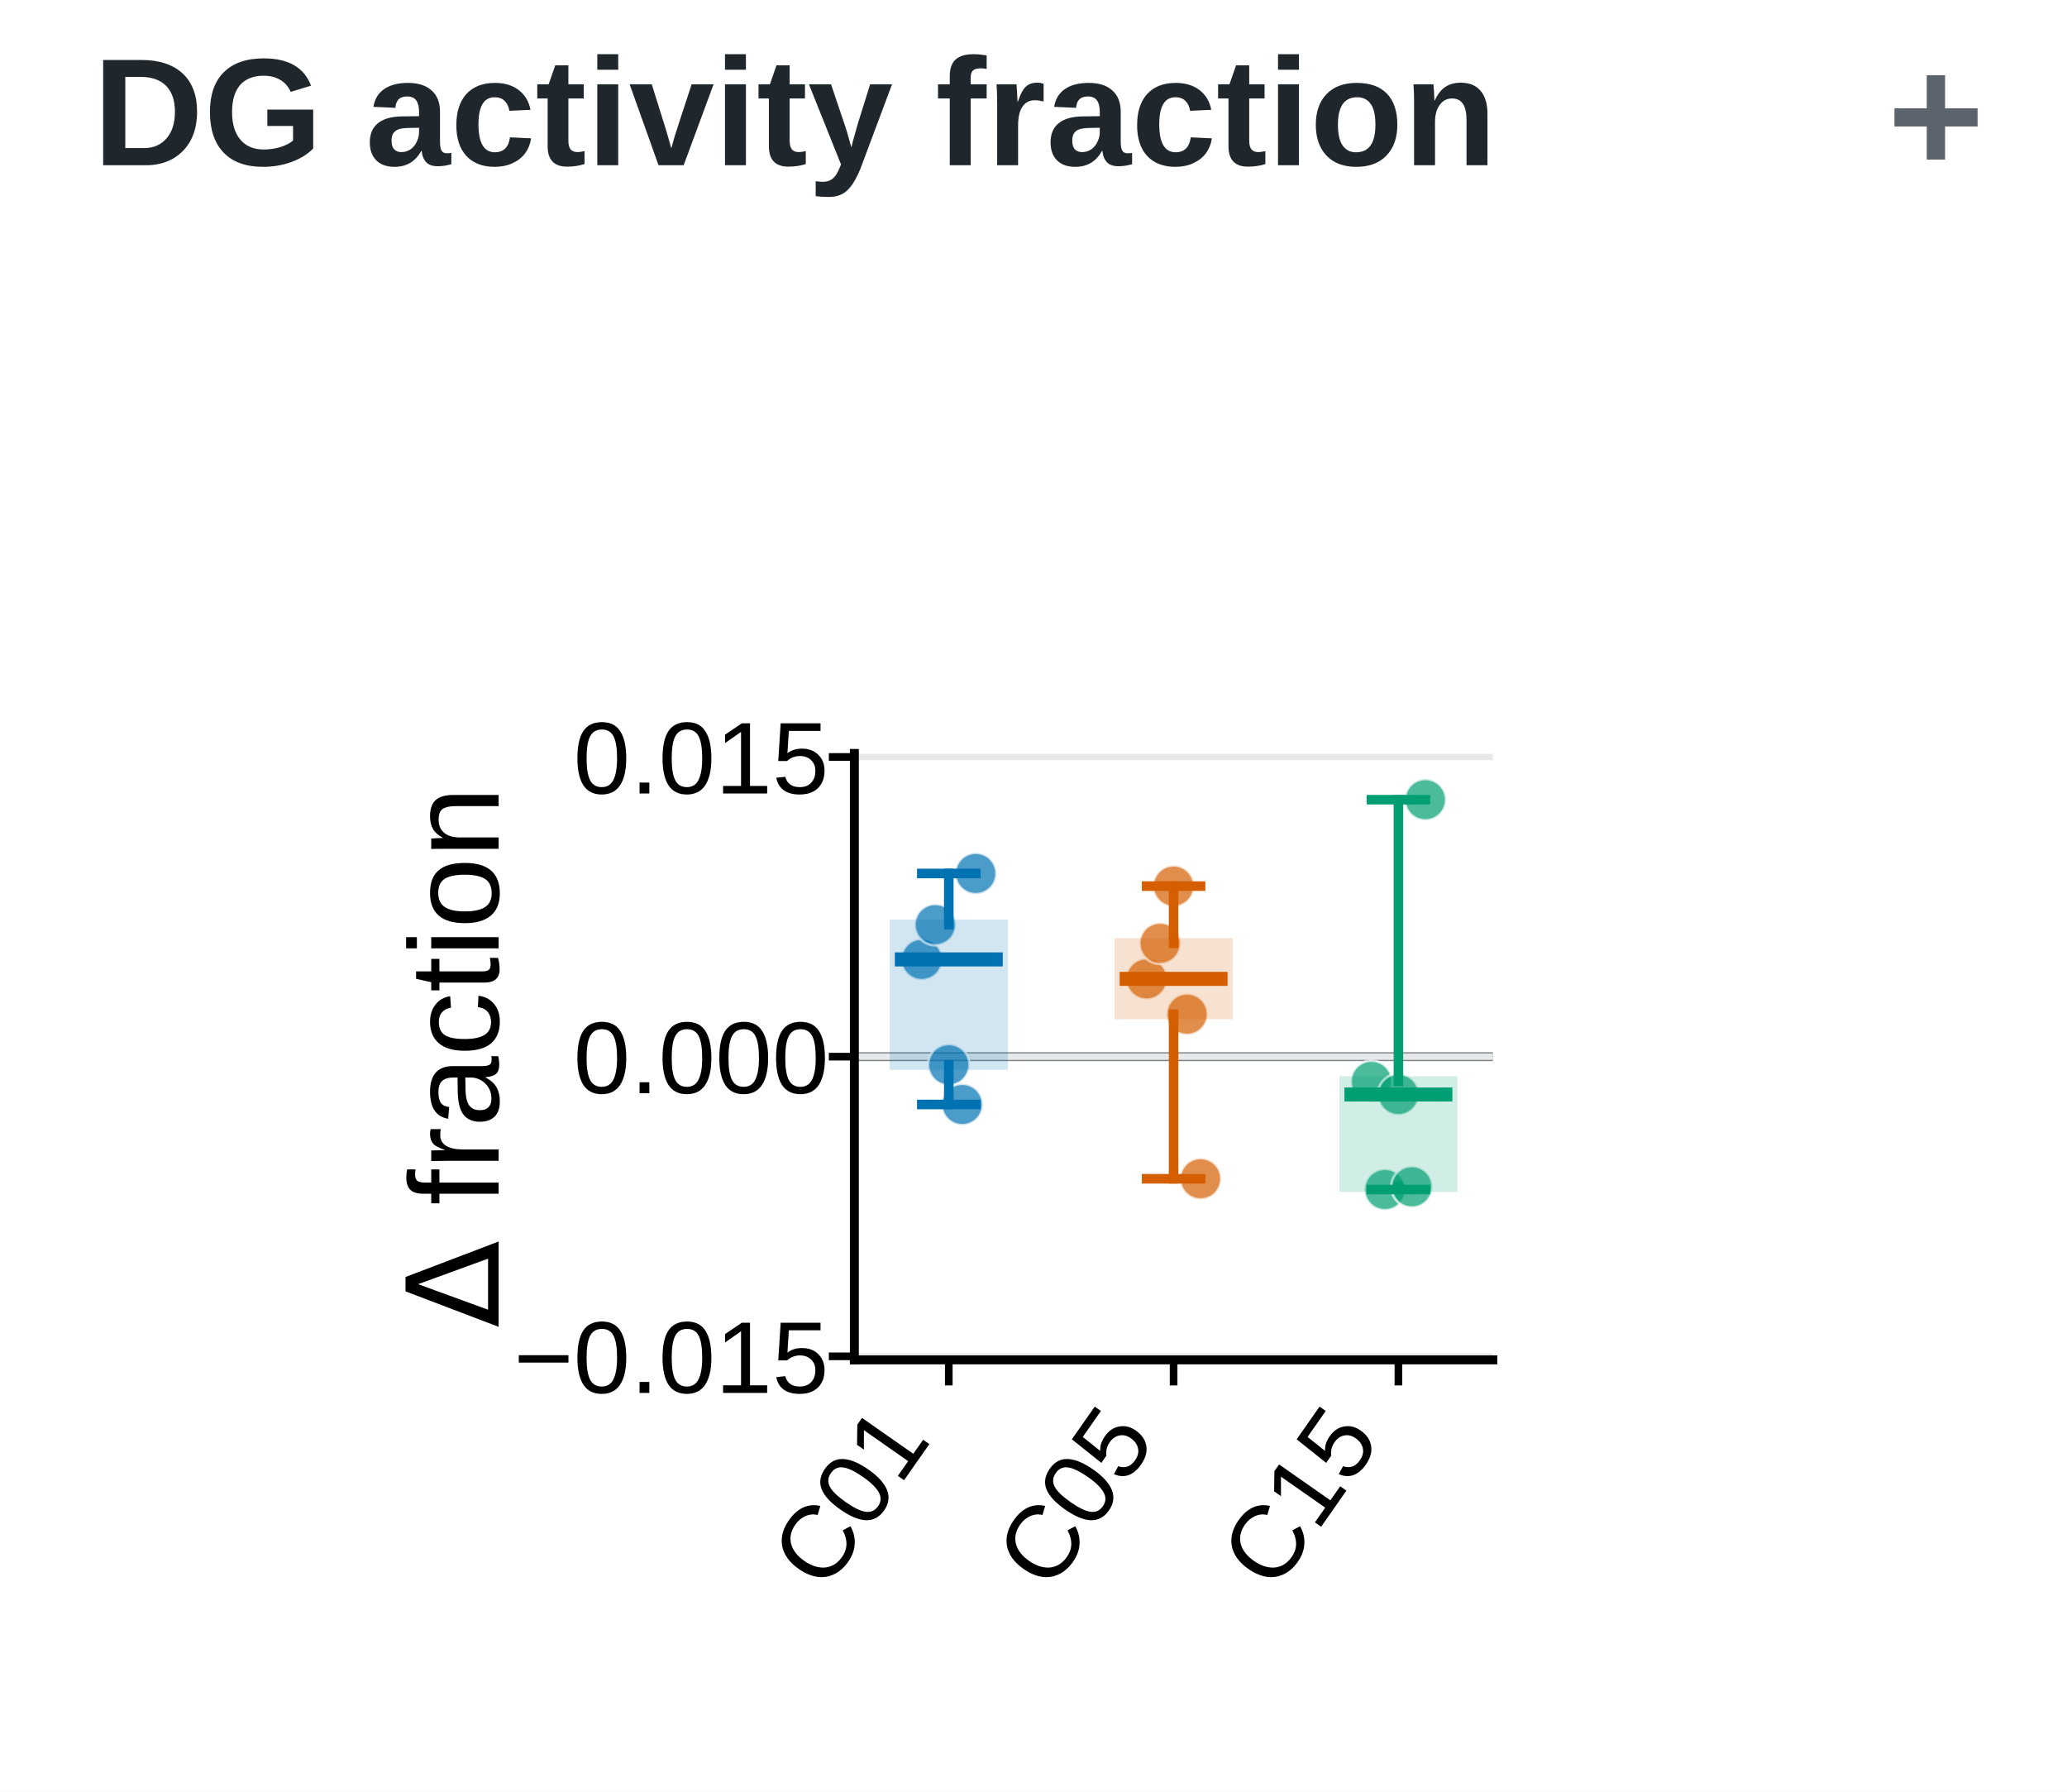
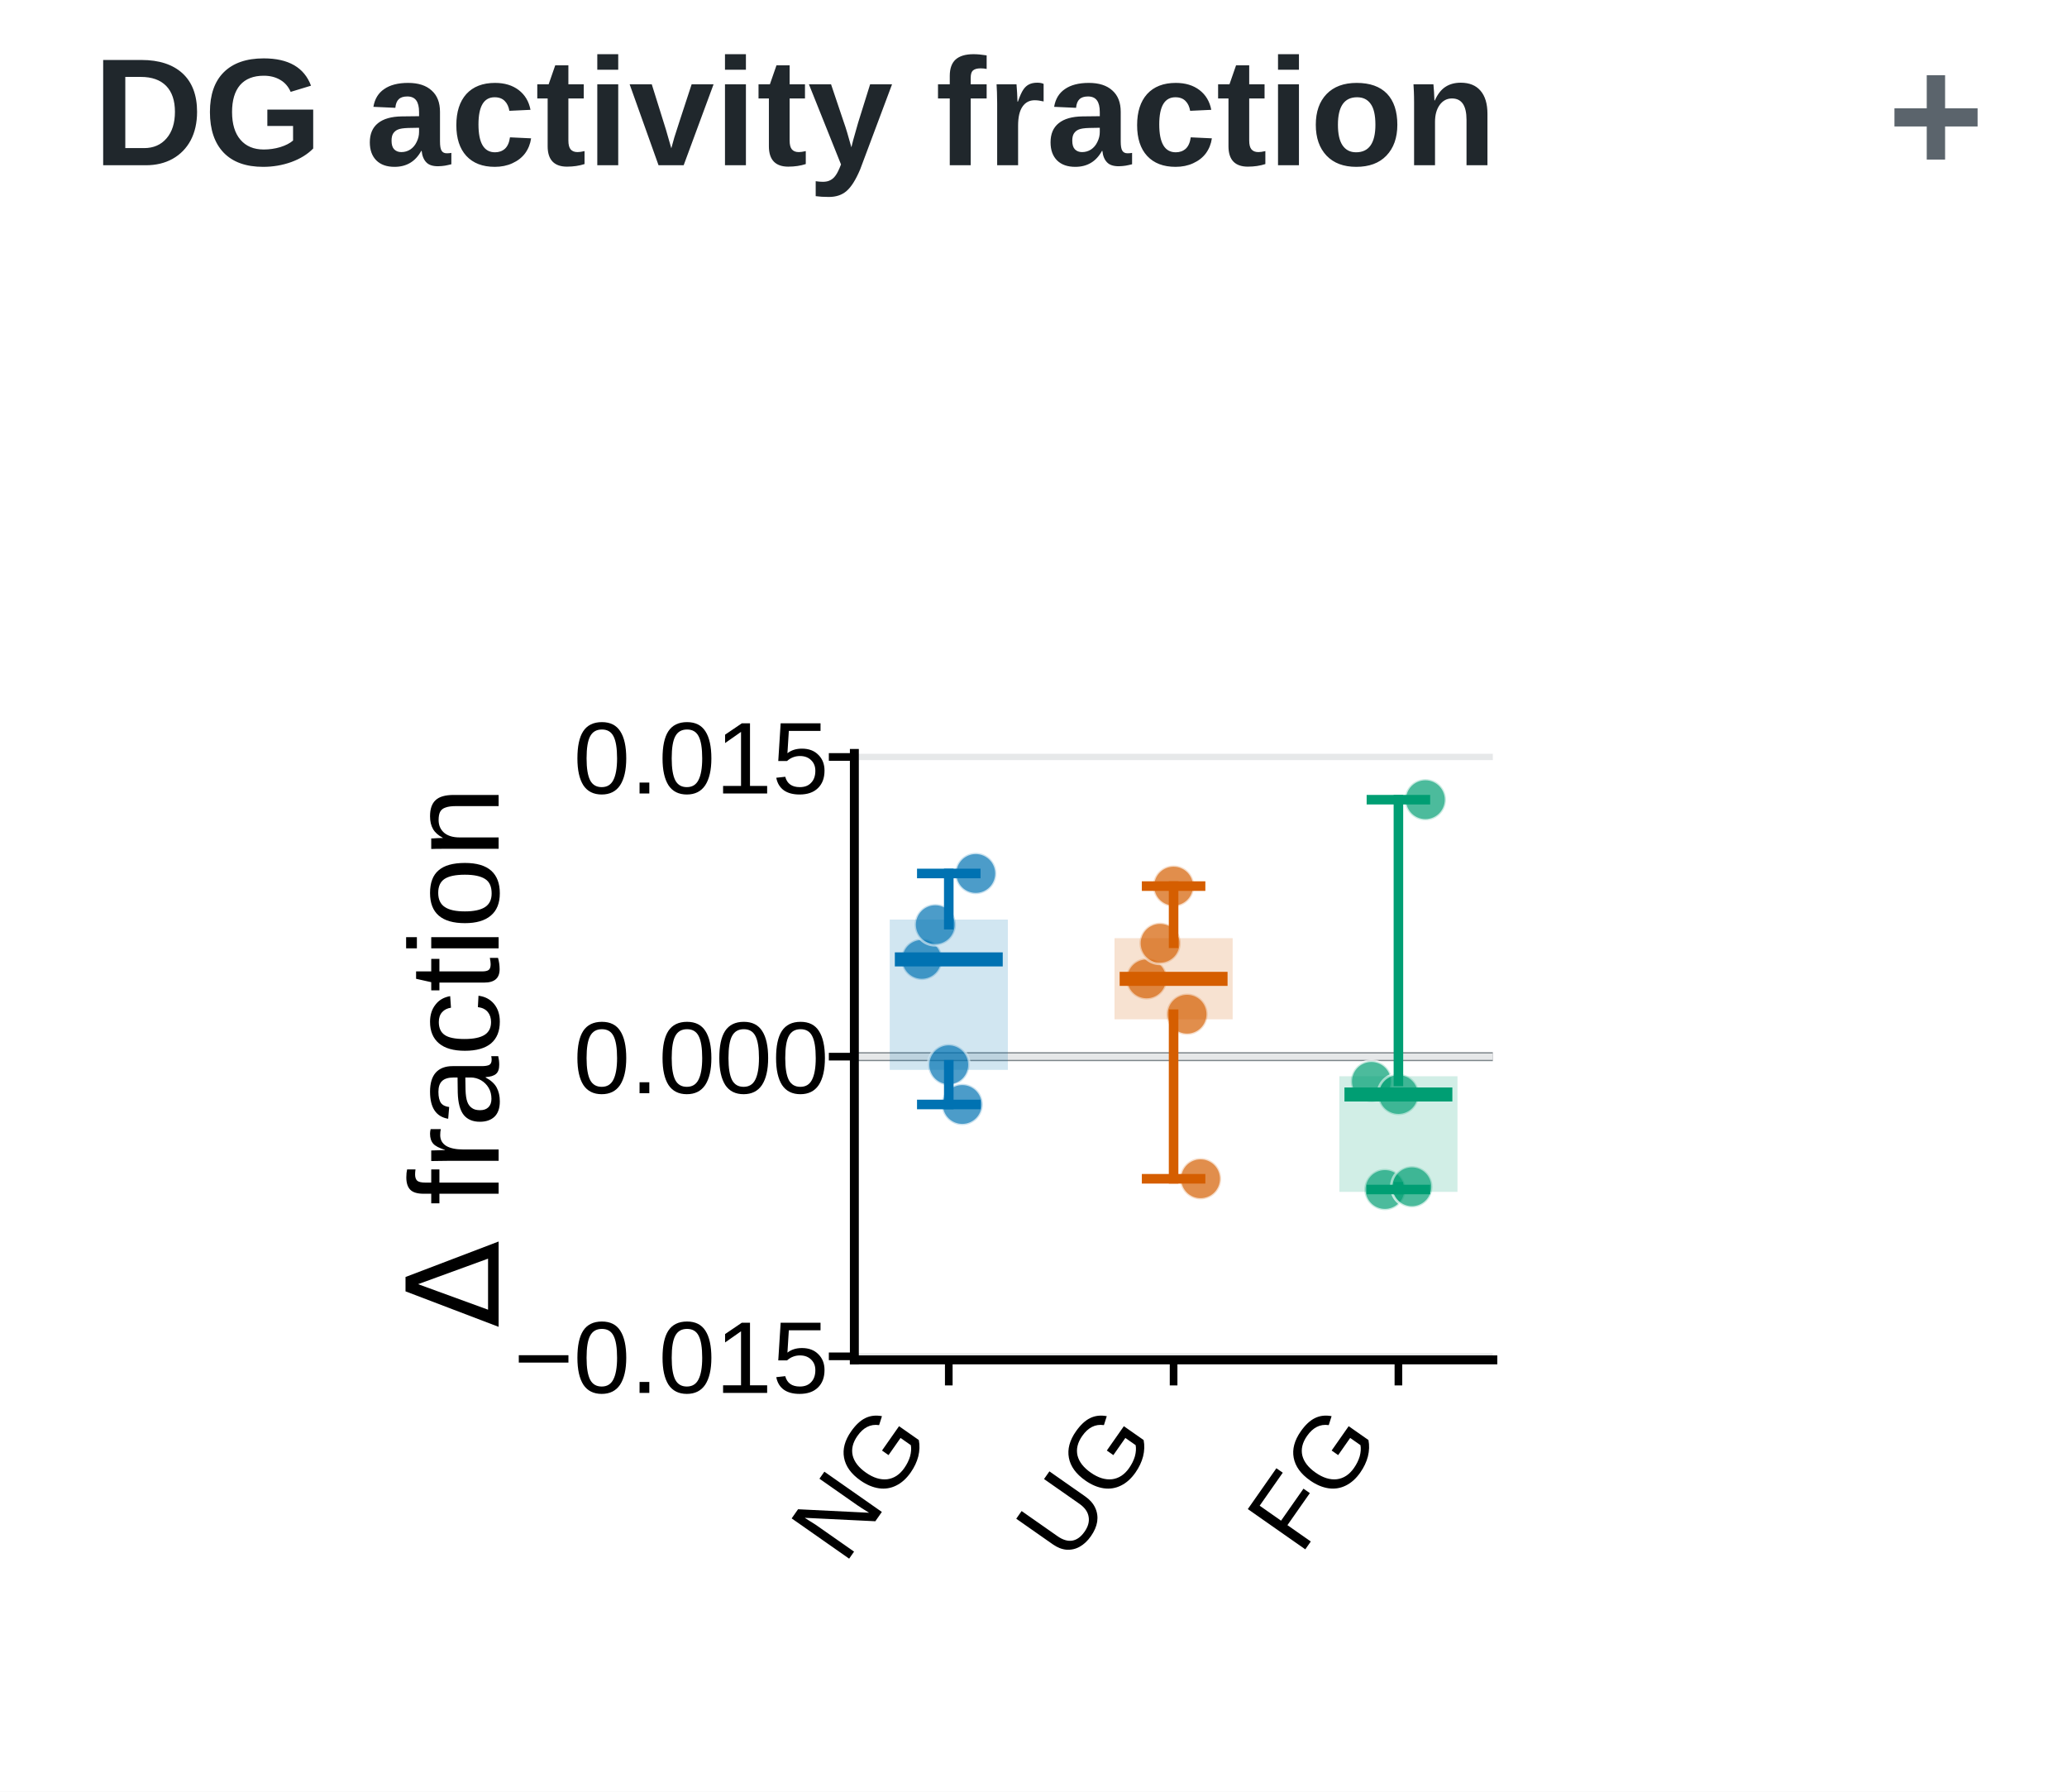
<svg xmlns="http://www.w3.org/2000/svg" xmlns:xlink="http://www.w3.org/1999/xlink" width="162pt" height="140.4pt" viewBox="0 0 162 140.4" version="1.1">
  <defs>
    <style type="text/css">*{stroke-linejoin: round; stroke-linecap: butt}</style>
  </defs>
  <g id="figure_1">
    <g id="patch_1">
      <path d="M 0 140.4 L 162 140.4 L 162 0 L 0 0 z " style="fill: #ffffff" />
    </g>
    <g id="axes_1">
      <g id="patch_2">
        <path d="M 66.96 106.56 L 117 106.56 L 117 59.04 L 66.96 59.04 z " style="fill: #ffffff" />
      </g>
      <g id="line2d_1">
        <path d="M 66.96 82.8 L 117 82.8 " clip-path="url(#pd6833d526d)" style="fill: none; stroke: #7d858a; stroke-width: 0.7; stroke-linecap: square" />
      </g>
      <g id="matplotlib.axis_1">
        <g id="xtick_1">
          <g id="line2d_2">
            <defs>
              <path id="m8e8d9a8fae" d="M 0 0 L 0 2 " style="stroke: #000000; stroke-width: 0.6" />
            </defs>
            <g>
              <use xlink:href="#m8e8d9a8fae" x="74.36" y="106.56" style="stroke: #000000; stroke-width: 0.6" />
            </g>
          </g>
          <g id="text_1">
-             <text style="font-size: 8px; font-family: 'Arial'" transform="translate(64.6406 124.8655) rotate(-55)">C01</text>
+             <text style="font-size: 8px; font-family: 'Arial'" transform="translate(66.17491 122.6743) rotate(-55)">NG</text>
          </g>
        </g>
        <g id="xtick_2">
          <g id="line2d_3">
            <g>
              <use xlink:href="#m8e8d9a8fae" x="91.98" y="106.56" style="stroke: #000000; stroke-width: 0.6" />
            </g>
          </g>
          <g id="text_2">
-             <text style="font-size: 8px; font-family: 'Arial'" transform="translate(82.26031 124.8655) rotate(-55)">C05</text>
+             <text style="font-size: 8px; font-family: 'Arial'" transform="translate(83.79463 122.6743) rotate(-55)">UG</text>
          </g>
        </g>
        <g id="xtick_3">
          <g id="line2d_4">
            <g>
              <use xlink:href="#m8e8d9a8fae" x="109.6" y="106.56" style="stroke: #000000; stroke-width: 0.6" />
            </g>
          </g>
          <g id="text_3">
-             <text style="font-size: 8px; font-family: 'Arial'" transform="translate(99.88003 124.8655) rotate(-55)">C15</text>
+             <text style="font-size: 8px; font-family: 'Arial'" transform="translate(101.9255 121.9442) rotate(-55)">FG</text>
          </g>
        </g>
      </g>
      <g id="matplotlib.axis_2">
        <g id="ytick_1">
          <g id="line2d_5">
            <path d="M 66.96 106.284 L 117 106.284 " clip-path="url(#pd6833d526d)" style="fill: none; stroke: #e6e8e9; stroke-width: 0.5; stroke-linecap: square" />
          </g>
          <g id="line2d_6">
            <defs>
              <path id="m2e3f482a18" d="M 0 0 L -2 0 " style="stroke: #000000; stroke-width: 0.6" />
            </defs>
            <g>
              <use xlink:href="#m2e3f482a18" x="66.96" y="106.284" style="stroke: #000000; stroke-width: 0.6" />
            </g>
          </g>
          <g id="text_4">
            <text style="font-size: 8px; font-family: 'Arial'; text-anchor: end" x="64.96" y="109.147" transform="rotate(-0 64.96 109.1472)">−0.015</text>
          </g>
        </g>
        <g id="ytick_2">
          <g id="line2d_7">
            <path d="M 66.96 82.8 L 117 82.8 " clip-path="url(#pd6833d526d)" style="fill: none; stroke: #e6e8e9; stroke-width: 0.5; stroke-linecap: square" />
          </g>
          <g id="line2d_8">
            <g>
              <use xlink:href="#m2e3f482a18" x="66.96" y="82.8" style="stroke: #000000; stroke-width: 0.6" />
            </g>
          </g>
          <g id="text_5">
            <text style="font-size: 8px; font-family: 'Arial'; text-anchor: end" x="64.96" y="85.663" transform="rotate(-0 64.96 85.66312)">0.000</text>
          </g>
        </g>
        <g id="ytick_3">
          <g id="line2d_9">
            <path d="M 66.96 59.316 L 117 59.316 " clip-path="url(#pd6833d526d)" style="fill: none; stroke: #e6e8e9; stroke-width: 0.5; stroke-linecap: square" />
          </g>
          <g id="line2d_10">
            <g>
              <use xlink:href="#m2e3f482a18" x="66.96" y="59.316" style="stroke: #000000; stroke-width: 0.6" />
            </g>
          </g>
          <g id="text_6">
            <text style="font-size: 8px; font-family: 'Arial'; text-anchor: end" x="64.96" y="62.179" transform="rotate(-0 64.96 62.17903)">0.015</text>
          </g>
        </g>
        <g id="text_7">
          <g transform="translate(39.7825 104.05) rotate(-90)">
            <text>
              <tspan x="0" y="-0.703" style="font-size: 10px; font-family: 'DejaVu Sans'">Δ</tspan>
              <tspan x="6.841" y="-0.703" style="font-size: 10px; font-family: 'Arial'"> </tspan>
              <tspan x="9.619" y="-0.703" style="font-size: 10px; font-family: 'Arial'">f</tspan>
              <tspan x="12.397" y="-0.703" style="font-size: 10px; font-family: 'Arial'">r</tspan>
              <tspan x="15.728" y="-0.703" style="font-size: 10px; font-family: 'Arial'">a</tspan>
              <tspan x="21.289" y="-0.703" style="font-size: 10px; font-family: 'Arial'">c</tspan>
              <tspan x="26.289" y="-0.703" style="font-size: 10px; font-family: 'Arial'">t</tspan>
              <tspan x="29.067" y="-0.703" style="font-size: 10px; font-family: 'Arial'">i</tspan>
              <tspan x="31.289" y="-0.703" style="font-size: 10px; font-family: 'Arial'">o</tspan>
              <tspan x="36.851" y="-0.703" style="font-size: 10px; font-family: 'Arial'">n</tspan>
            </text>
          </g>
        </g>
      </g>
      <g id="PathCollection_1">
        <defs>
          <path id="md582424cbe" d="M 0 1.62 C 0.43 1.62 0.842 1.449 1.146 1.146 C 1.449 0.842 1.62 0.43 1.62 0 C 1.62 -0.43 1.449 -0.842 1.146 -1.146 C 0.842 -1.449 0.43 -1.62 0 -1.62 C -0.43 -1.62 -0.842 -1.449 -1.146 -1.146 C -1.449 -0.842 -1.62 -0.43 -1.62 0 C -1.62 0.43 -1.449 0.842 -1.146 1.146 C -0.842 1.449 -0.43 1.62 0 1.62 z " style="stroke: #ffffff; stroke-opacity: 0.7; stroke-width: 0.2" />
        </defs>
        <g clip-path="url(#pd6833d526d)">
          <use xlink:href="#md582424cbe" x="72.246" y="75.178" style="fill: #0072b2; fill-opacity: 0.7; stroke: #ffffff; stroke-opacity: 0.7; stroke-width: 0.2" />
          <use xlink:href="#md582424cbe" x="73.303" y="72.458" style="fill: #0072b2; fill-opacity: 0.7; stroke: #ffffff; stroke-opacity: 0.7; stroke-width: 0.2" />
          <use xlink:href="#md582424cbe" x="74.36" y="83.436" style="fill: #0072b2; fill-opacity: 0.7; stroke: #ffffff; stroke-opacity: 0.7; stroke-width: 0.2" />
          <use xlink:href="#md582424cbe" x="75.417" y="86.547" style="fill: #0072b2; fill-opacity: 0.7; stroke: #ffffff; stroke-opacity: 0.7; stroke-width: 0.2" />
          <use xlink:href="#md582424cbe" x="76.475" y="68.447" style="fill: #0072b2; fill-opacity: 0.7; stroke: #ffffff; stroke-opacity: 0.7; stroke-width: 0.2" />
        </g>
      </g>
      <g id="PathCollection_2">
        <defs>
          <path id="m32584ed796" d="M 0 1.62 C 0.43 1.62 0.842 1.449 1.146 1.146 C 1.449 0.842 1.62 0.43 1.62 0 C 1.62 -0.43 1.449 -0.842 1.146 -1.146 C 0.842 -1.449 0.43 -1.62 0 -1.62 C -0.43 -1.62 -0.842 -1.449 -1.146 -1.146 C -1.449 -0.842 -1.62 -0.43 -1.62 0 C -1.62 0.43 -1.449 0.842 -1.146 1.146 C -0.842 1.449 -0.43 1.62 0 1.62 z " style="stroke: #ffffff; stroke-opacity: 0.7; stroke-width: 0.2" />
        </defs>
        <g clip-path="url(#pd6833d526d)">
          <use xlink:href="#m32584ed796" x="89.866" y="76.705" style="fill: #d55e00; fill-opacity: 0.7; stroke: #ffffff; stroke-opacity: 0.7; stroke-width: 0.2" />
          <use xlink:href="#m32584ed796" x="90.923" y="73.916" style="fill: #d55e00; fill-opacity: 0.7; stroke: #ffffff; stroke-opacity: 0.7; stroke-width: 0.2" />
          <use xlink:href="#m32584ed796" x="91.98" y="69.435" style="fill: #d55e00; fill-opacity: 0.7; stroke: #ffffff; stroke-opacity: 0.7; stroke-width: 0.2" />
          <use xlink:href="#m32584ed796" x="93.037" y="79.473" style="fill: #d55e00; fill-opacity: 0.7; stroke: #ffffff; stroke-opacity: 0.7; stroke-width: 0.2" />
          <use xlink:href="#m32584ed796" x="94.094" y="92.369" style="fill: #d55e00; fill-opacity: 0.7; stroke: #ffffff; stroke-opacity: 0.7; stroke-width: 0.2" />
        </g>
      </g>
      <g id="PathCollection_3">
        <defs>
          <path id="mbeb117c654" d="M 0 1.62 C 0.43 1.62 0.842 1.449 1.146 1.146 C 1.449 0.842 1.62 0.43 1.62 0 C 1.62 -0.43 1.449 -0.842 1.146 -1.146 C 0.842 -1.449 0.43 -1.62 0 -1.62 C -0.43 -1.62 -0.842 -1.449 -1.146 -1.146 C -1.449 -0.842 -1.62 -0.43 -1.62 0 C -1.62 0.43 -1.449 0.842 -1.146 1.146 C -0.842 1.449 -0.43 1.62 0 1.62 z " style="stroke: #ffffff; stroke-opacity: 0.7; stroke-width: 0.2" />
        </defs>
        <g clip-path="url(#pd6833d526d)">
          <use xlink:href="#mbeb117c654" x="107.485" y="84.737" style="fill: #009e73; fill-opacity: 0.7; stroke: #ffffff; stroke-opacity: 0.7; stroke-width: 0.2" />
          <use xlink:href="#mbeb117c654" x="108.543" y="93.21" style="fill: #009e73; fill-opacity: 0.7; stroke: #ffffff; stroke-opacity: 0.7; stroke-width: 0.2" />
          <use xlink:href="#mbeb117c654" x="109.6" y="85.765" style="fill: #009e73; fill-opacity: 0.7; stroke: #ffffff; stroke-opacity: 0.7; stroke-width: 0.2" />
          <use xlink:href="#mbeb117c654" x="110.657" y="92.995" style="fill: #009e73; fill-opacity: 0.7; stroke: #ffffff; stroke-opacity: 0.7; stroke-width: 0.2" />
          <use xlink:href="#mbeb117c654" x="111.714" y="62.664" style="fill: #009e73; fill-opacity: 0.7; stroke: #ffffff; stroke-opacity: 0.7; stroke-width: 0.2" />
        </g>
      </g>
      <g id="patch_3">
        <path d="M 66.96 106.56 L 66.96 59.04 " style="fill: none; stroke: #000000; stroke-width: 0.7; stroke-linejoin: miter; stroke-linecap: square" />
      </g>
      <g id="patch_4">
        <path d="M 66.96 106.56 L 117 106.56 " style="fill: none; stroke: #000000; stroke-width: 0.7; stroke-linejoin: miter; stroke-linecap: square" />
      </g>
      <g id="patch_5">
        <path d="M 70.132 83.436 L 78.589 83.436 L 78.589 72.458 L 70.132 72.458 L 70.132 83.436 z " clip-path="url(#pd6833d526d)" style="fill: #0072b2; opacity: 0.18; stroke: #0072b2; stroke-width: 0.8; stroke-linejoin: miter" />
      </g>
      <g id="patch_6">
        <path d="M 87.751 79.473 L 96.209 79.473 L 96.209 73.916 L 87.751 73.916 L 87.751 79.473 z " clip-path="url(#pd6833d526d)" style="fill: #d55e00; opacity: 0.18; stroke: #d55e00; stroke-width: 0.8; stroke-linejoin: miter" />
      </g>
      <g id="patch_7">
        <path d="M 105.371 92.995 L 113.828 92.995 L 113.828 84.737 L 105.371 84.737 L 105.371 92.995 z " clip-path="url(#pd6833d526d)" style="fill: #009e73; opacity: 0.18; stroke: #009e73; stroke-width: 0.8; stroke-linejoin: miter" />
      </g>
      <g id="line2d_11">
        <path d="M 74.36 83.436 L 74.36 86.547 " clip-path="url(#pd6833d526d)" style="fill: none; stroke: #0072b2; stroke-width: 0.75; stroke-linecap: square" />
      </g>
      <g id="line2d_12">
        <path d="M 74.36 72.458 L 74.36 68.447 " clip-path="url(#pd6833d526d)" style="fill: none; stroke: #0072b2; stroke-width: 0.75; stroke-linecap: square" />
      </g>
      <g id="line2d_13">
        <path d="M 72.246 86.547 L 76.475 86.547 " clip-path="url(#pd6833d526d)" style="fill: none; stroke: #0072b2; stroke-width: 0.75; stroke-linecap: square" />
      </g>
      <g id="line2d_14">
        <path d="M 72.246 68.447 L 76.475 68.447 " clip-path="url(#pd6833d526d)" style="fill: none; stroke: #0072b2; stroke-width: 0.75; stroke-linecap: square" />
      </g>
      <g id="line2d_15">
        <path d="M 70.132 75.178 L 78.589 75.178 " clip-path="url(#pd6833d526d)" style="fill: none; stroke: #0072b2; stroke-width: 1.1" />
      </g>
      <g id="line2d_16">
        <path d="M 91.98 79.473 L 91.98 92.369 " clip-path="url(#pd6833d526d)" style="fill: none; stroke: #d55e00; stroke-width: 0.75; stroke-linecap: square" />
      </g>
      <g id="line2d_17">
        <path d="M 91.98 73.916 L 91.98 69.435 " clip-path="url(#pd6833d526d)" style="fill: none; stroke: #d55e00; stroke-width: 0.75; stroke-linecap: square" />
      </g>
      <g id="line2d_18">
        <path d="M 89.866 92.369 L 94.094 92.369 " clip-path="url(#pd6833d526d)" style="fill: none; stroke: #d55e00; stroke-width: 0.75; stroke-linecap: square" />
      </g>
      <g id="line2d_19">
        <path d="M 89.866 69.435 L 94.094 69.435 " clip-path="url(#pd6833d526d)" style="fill: none; stroke: #d55e00; stroke-width: 0.75; stroke-linecap: square" />
      </g>
      <g id="line2d_20">
        <path d="M 87.751 76.705 L 96.209 76.705 " clip-path="url(#pd6833d526d)" style="fill: none; stroke: #d55e00; stroke-width: 1.1" />
      </g>
      <g id="line2d_21">
        <path d="M 109.6 92.995 L 109.6 93.21 " clip-path="url(#pd6833d526d)" style="fill: none; stroke: #009e73; stroke-width: 0.75; stroke-linecap: square" />
      </g>
      <g id="line2d_22">
        <path d="M 109.6 84.737 L 109.6 62.664 " clip-path="url(#pd6833d526d)" style="fill: none; stroke: #009e73; stroke-width: 0.75; stroke-linecap: square" />
      </g>
      <g id="line2d_23">
        <path d="M 107.485 93.21 L 111.714 93.21 " clip-path="url(#pd6833d526d)" style="fill: none; stroke: #009e73; stroke-width: 0.75; stroke-linecap: square" />
      </g>
      <g id="line2d_24">
        <path d="M 107.485 62.664 L 111.714 62.664 " clip-path="url(#pd6833d526d)" style="fill: none; stroke: #009e73; stroke-width: 0.75; stroke-linecap: square" />
      </g>
      <g id="line2d_25">
        <path d="M 105.371 85.765 L 113.828 85.765 " clip-path="url(#pd6833d526d)" style="fill: none; stroke: #009e73; stroke-width: 1.1" />
      </g>
    </g>
    <g id="text_8">
      <text style="font-weight: 700; font-size: 12px; font-family: 'Arial'; text-anchor: start; fill: #20272c" x="7.29" y="12.948" transform="rotate(-0 7.29 12.94763)">DG activity fraction</text>
    </g>
    <g id="text_9">
      <text style="font-weight: 700; font-size: 13px; font-family: 'Arial'; text-anchor: end; fill: #5b646c" x="155.52" y="13.517" transform="rotate(-0 155.52 13.51716)">+</text>
    </g>
  </g>
  <defs>
    <clipPath id="pd6833d526d">
      <rect x="66.96" y="59.04" width="50.04" height="47.52" />
    </clipPath>
  </defs>
</svg>
